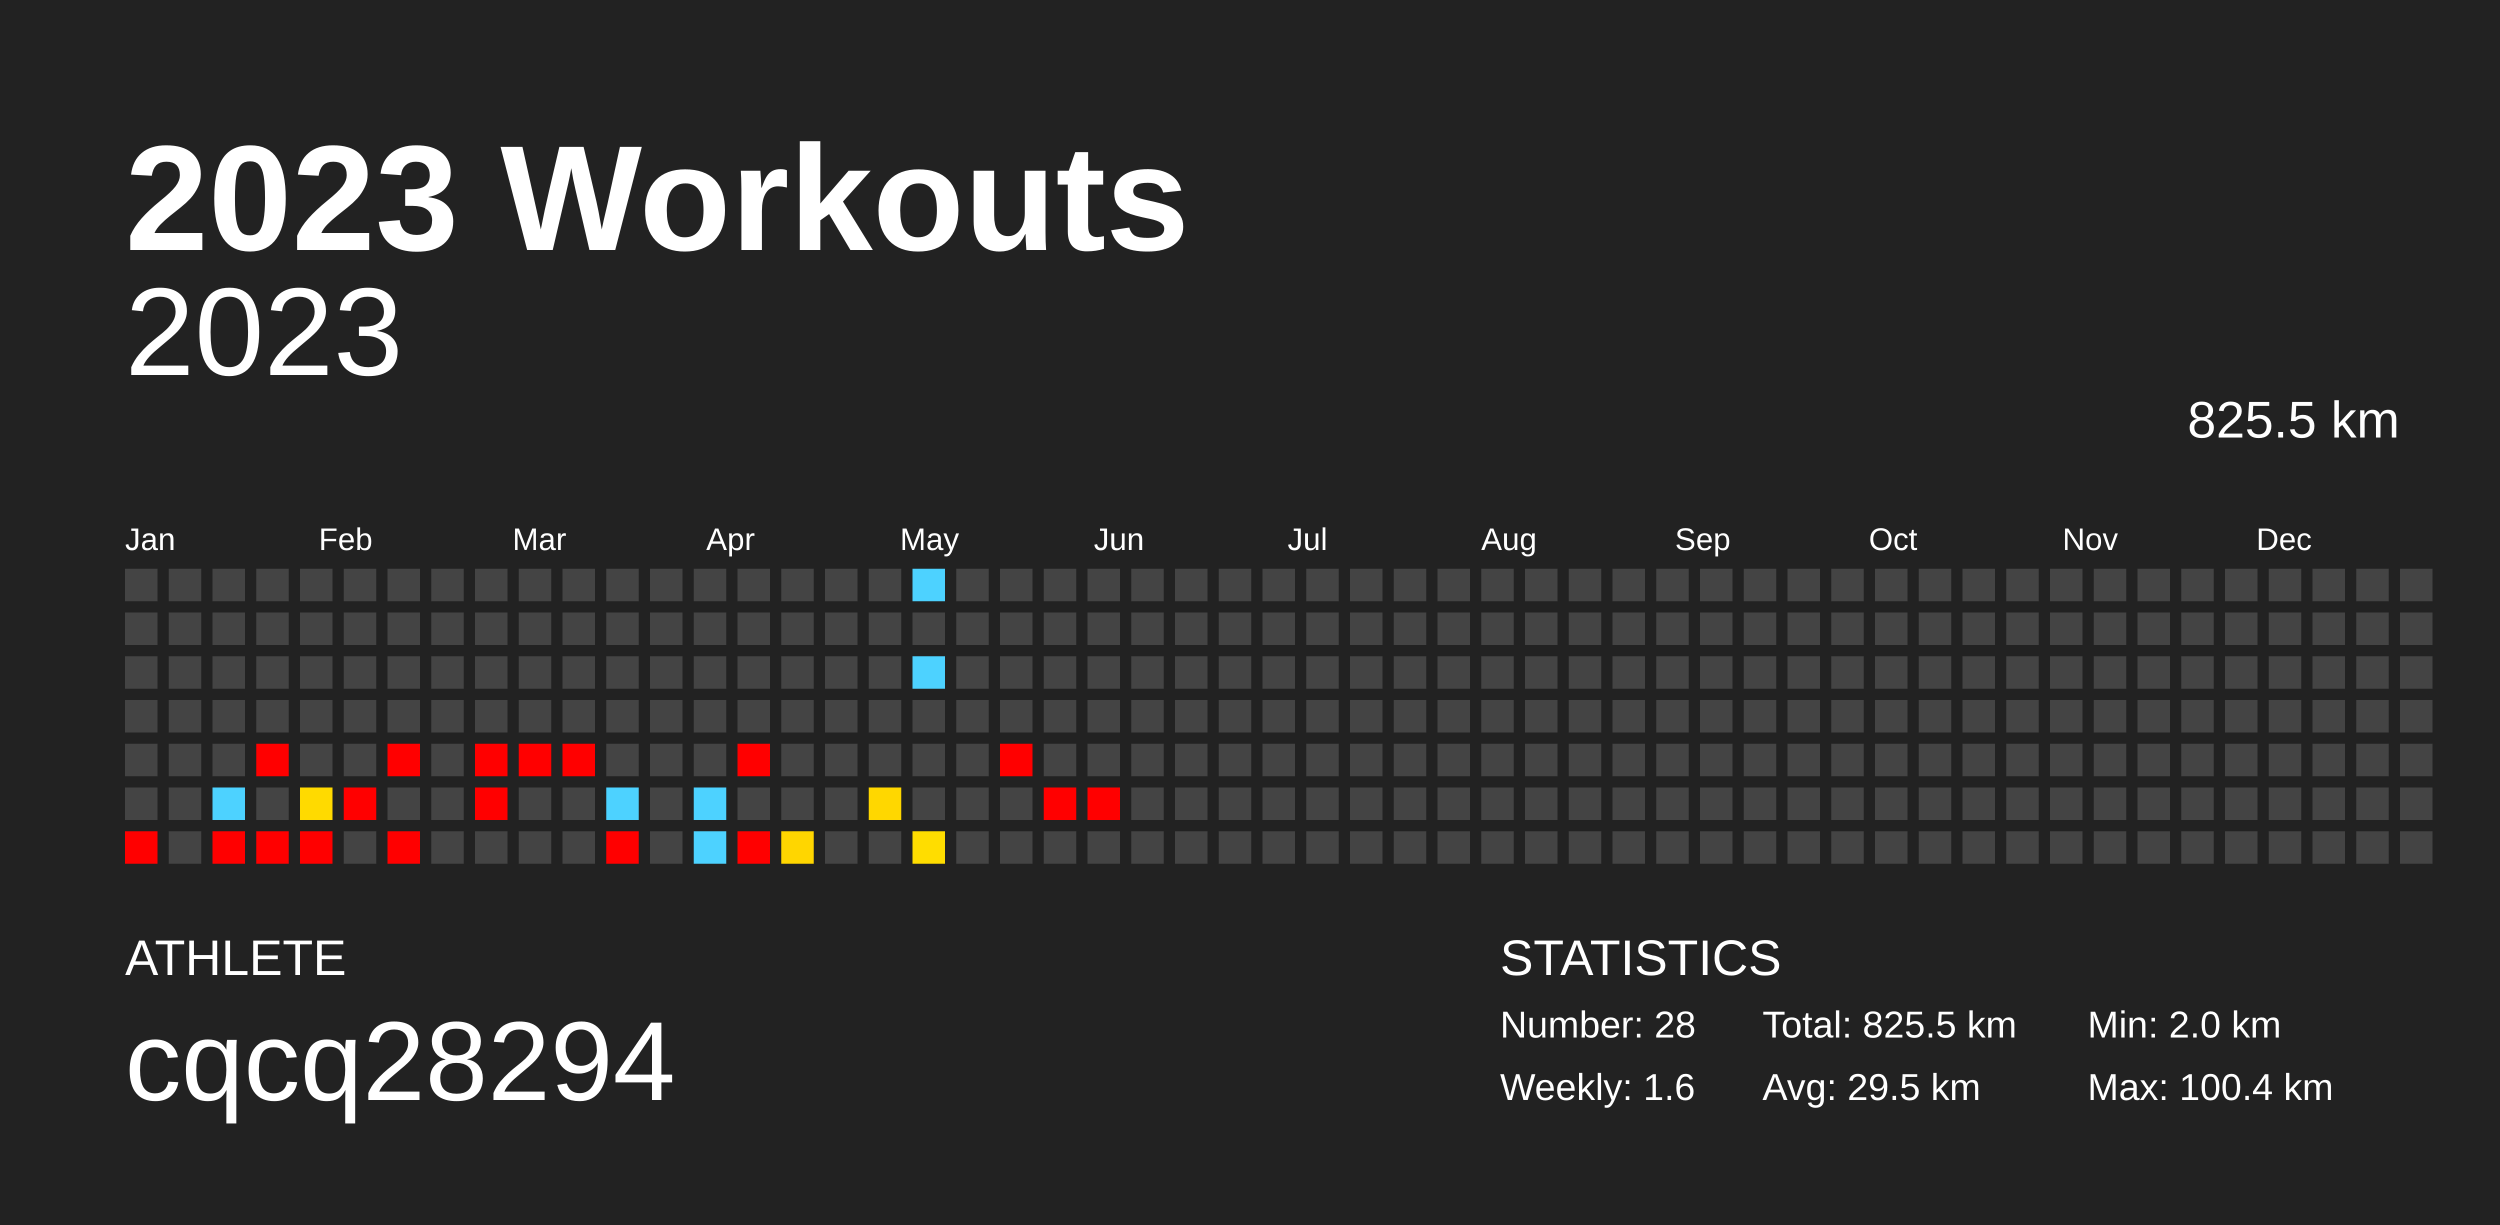
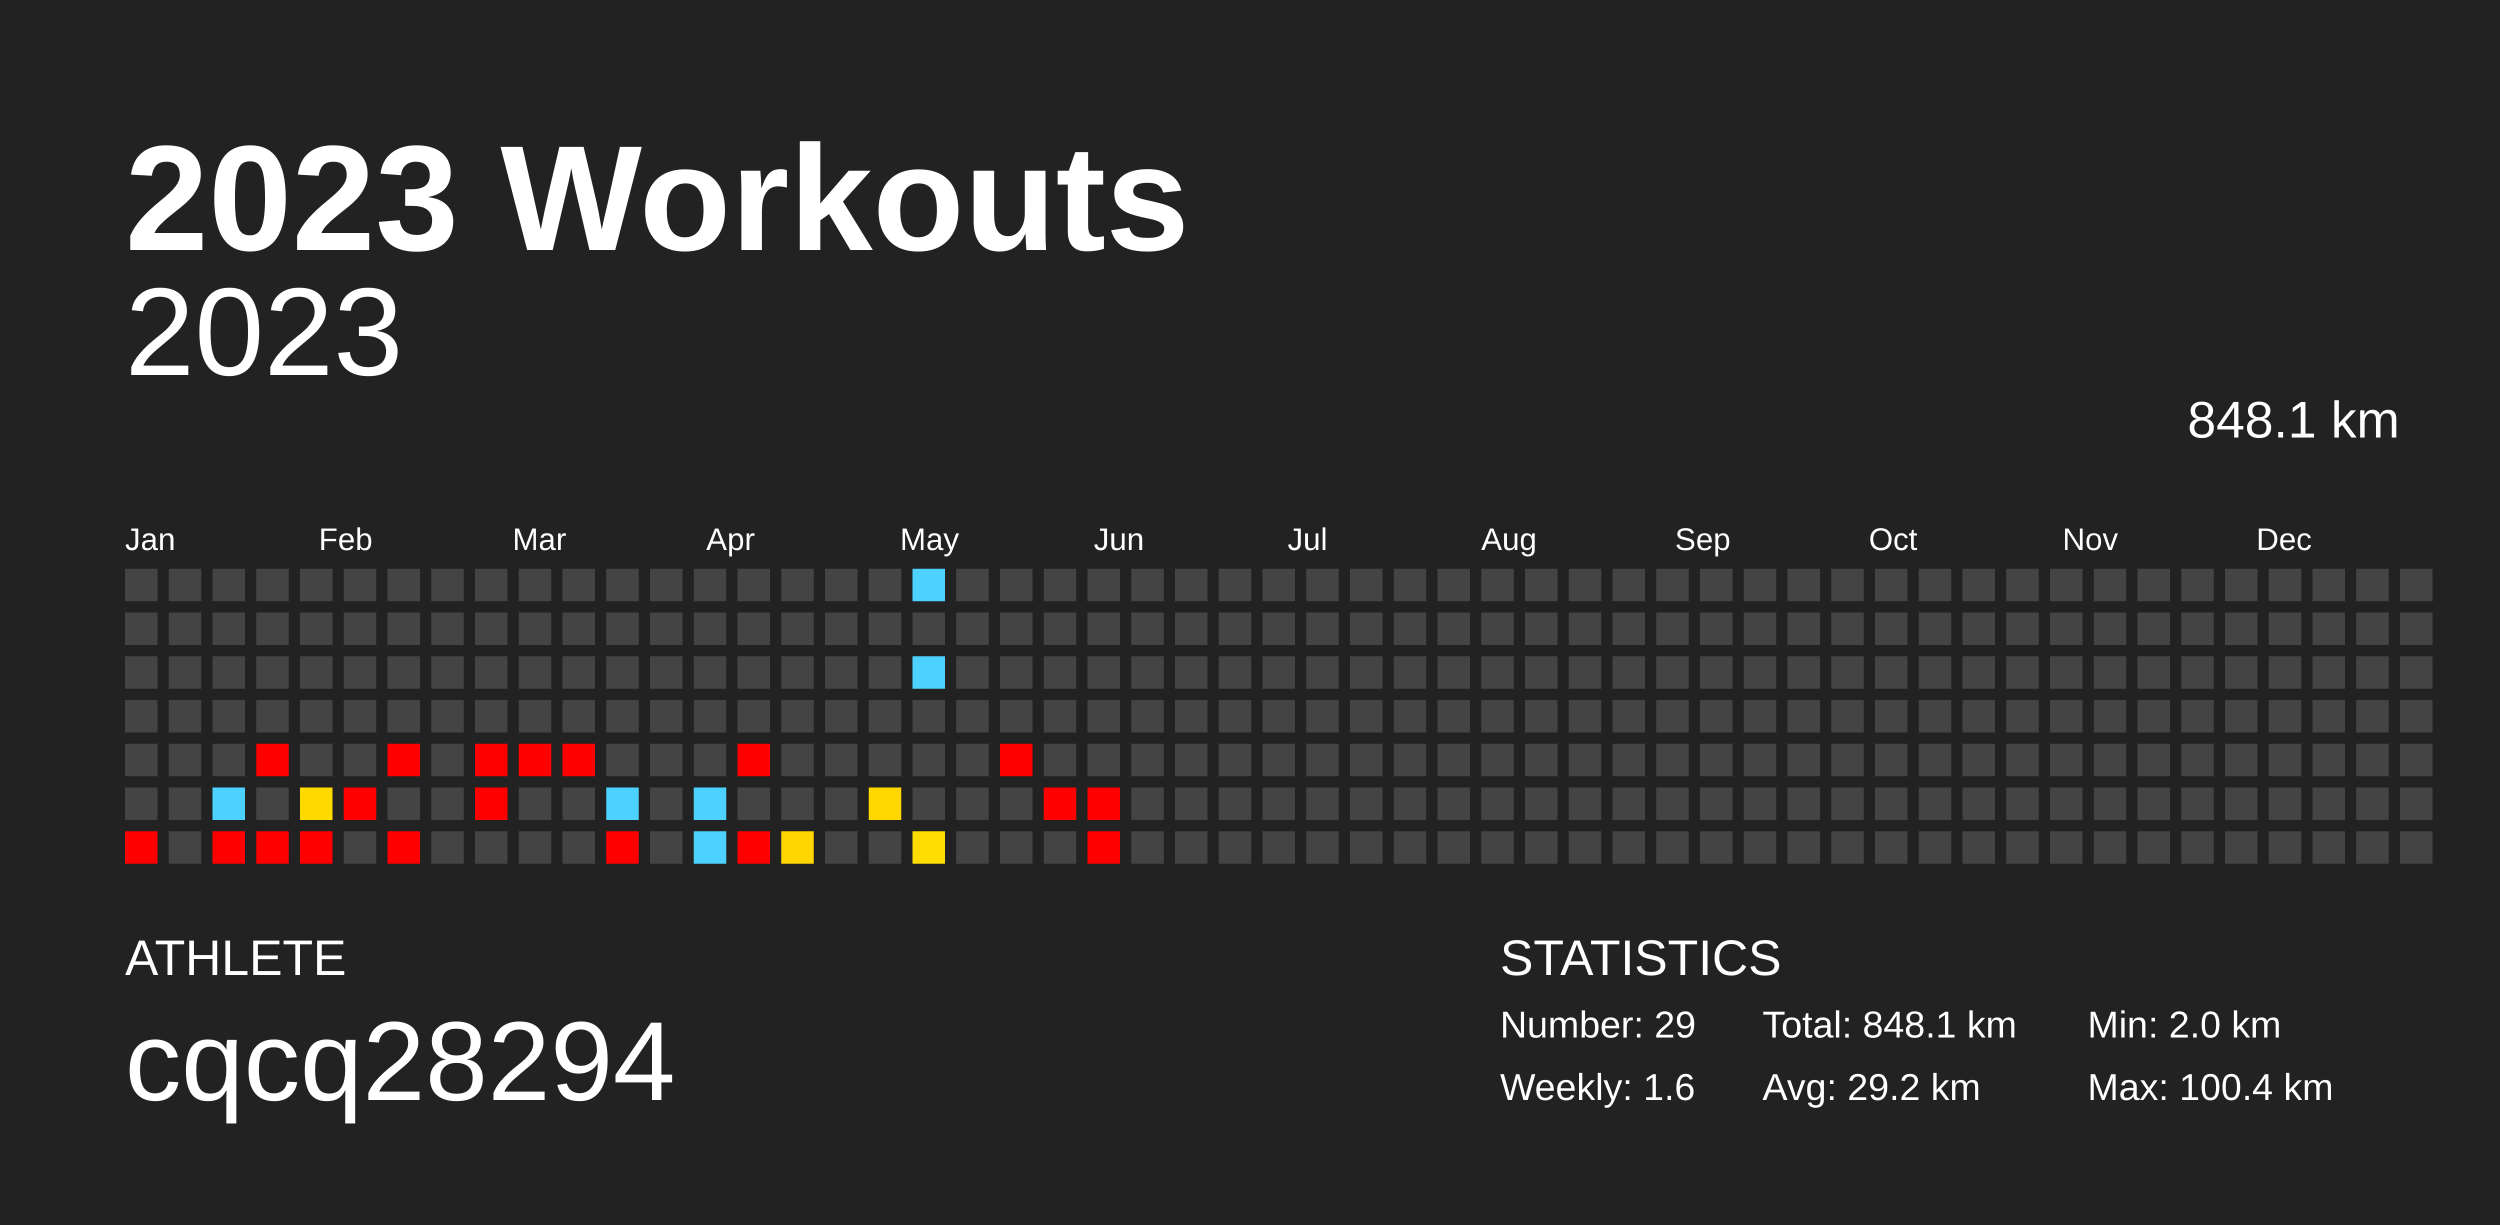
<svg xmlns="http://www.w3.org/2000/svg" baseProfile="full" height="98mm" version="1.1" viewBox="0,0,200,98" width="200mm">
  <defs />
  <rect fill="#222222" height="98" width="200" x="0" y="0" />
  <text fill="#FFFFFF" style="font-size:12px; font-family:Arial; font-weight:bold;" x="10" y="20">2023 Workouts</text>
  <text fill="#FFFFFF" style="font-size:4px; font-family:Arial" x="10" y="78">ATHLETE</text>
  <text fill="#FFFFFF" style="font-size:9px; font-family:Arial" x="10" y="88">cqcq28294</text>
  <text fill="#FFFFFF" style="font-size:4px; font-family:Arial" x="120" y="78">STATISTICS</text>
-   <text fill="#FFFFFF" style="font-size:3px; font-family:Arial" x="120" y="83">Number: 28</text>
+   <text fill="#FFFFFF" style="font-size:3px; font-family:Arial" x="120" y="83">Number: 29</text>
  <text fill="#FFFFFF" style="font-size:3px; font-family:Arial" x="120" y="88">Weekly: 1.6</text>
-   <text fill="#FFFFFF" style="font-size:3px; font-family:Arial" x="141" y="83">Total: 825.5 km</text>
-   <text fill="#FFFFFF" style="font-size:3px; font-family:Arial" x="141" y="88">Avg: 29.5 km</text>
+   <text fill="#FFFFFF" style="font-size:3px; font-family:Arial" x="141" y="83">Total: 848.1 km</text>
+   <text fill="#FFFFFF" style="font-size:3px; font-family:Arial" x="141" y="88">Avg: 29.2 km</text>
  <text fill="#FFFFFF" style="font-size:3px; font-family:Arial" x="167" y="83">Min: 2.0 km</text>
  <text fill="#FFFFFF" style="font-size:3px; font-family:Arial" x="167" y="88">Max: 100.4 km</text>
  <text alignment-baseline="hanging" fill="#FFFFFF" style="font-size:10.0px; font-family:Arial;" x="10" y="30">2023</text>
-   <text alignment-baseline="hanging" fill="#FFFFFF" style="font-size:4.125px; font-family:Arial;" x="175" y="35">825.5 km</text>
+   <text alignment-baseline="hanging" fill="#FFFFFF" style="font-size:4.125px; font-family:Arial;" x="175" y="35">848.1 km</text>
  <text fill="#FFFFFF" style="font-size:2.5px; font-family:Arial" x="10.0" y="44">Jan</text>
  <text fill="#FFFFFF" style="font-size:2.5px; font-family:Arial" x="25.5" y="44">Feb</text>
  <text fill="#FFFFFF" style="font-size:2.5px; font-family:Arial" x="41.0" y="44">Mar</text>
  <text fill="#FFFFFF" style="font-size:2.5px; font-family:Arial" x="56.5" y="44">Apr</text>
  <text fill="#FFFFFF" style="font-size:2.5px; font-family:Arial" x="72.0" y="44">May</text>
  <text fill="#FFFFFF" style="font-size:2.5px; font-family:Arial" x="87.5" y="44">Jun</text>
  <text fill="#FFFFFF" style="font-size:2.5px; font-family:Arial" x="103.0" y="44">Jul</text>
  <text fill="#FFFFFF" style="font-size:2.5px; font-family:Arial" x="118.5" y="44">Aug</text>
  <text fill="#FFFFFF" style="font-size:2.5px; font-family:Arial" x="134.0" y="44">Sep</text>
  <text fill="#FFFFFF" style="font-size:2.5px; font-family:Arial" x="149.5" y="44">Oct</text>
  <text fill="#FFFFFF" style="font-size:2.5px; font-family:Arial" x="165.0" y="44">Nov</text>
  <text fill="#FFFFFF" style="font-size:2.5px; font-family:Arial" x="180.5" y="44">Dec</text>
  <rect fill="#444444" height="2.6" width="2.6" x="10.0" y="45.5" />
  <rect fill="#444444" height="2.6" width="2.6" x="10.0" y="49.0" />
  <rect fill="#444444" height="2.6" width="2.6" x="10.0" y="52.5" />
  <rect fill="#444444" height="2.6" width="2.6" x="10.0" y="56.0" />
  <rect fill="#444444" height="2.6" width="2.6" x="10.0" y="59.5" />
  <rect fill="#444444" height="2.6" width="2.6" x="10.0" y="63.0" />
  <rect fill="red" height="2.6" width="2.6" x="10.0" y="66.5" />
  <rect fill="#444444" height="2.6" width="2.6" x="13.5" y="45.5" />
  <rect fill="#444444" height="2.6" width="2.6" x="13.5" y="49.0" />
  <rect fill="#444444" height="2.6" width="2.6" x="13.5" y="52.5" />
  <rect fill="#444444" height="2.6" width="2.6" x="13.5" y="56.0" />
  <rect fill="#444444" height="2.6" width="2.6" x="13.5" y="59.5" />
  <rect fill="#444444" height="2.6" width="2.6" x="13.5" y="63.0" />
  <rect fill="#444444" height="2.6" width="2.6" x="13.5" y="66.5" />
  <rect fill="#444444" height="2.6" width="2.6" x="17.0" y="45.5" />
  <rect fill="#444444" height="2.6" width="2.6" x="17.0" y="49.0" />
  <rect fill="#444444" height="2.6" width="2.6" x="17.0" y="52.5" />
  <rect fill="#444444" height="2.6" width="2.6" x="17.0" y="56.0" />
  <rect fill="#444444" height="2.6" width="2.6" x="17.0" y="59.5" />
  <rect fill="#4dd2ff" height="2.6" width="2.6" x="17.0" y="63.0" />
  <rect fill="red" height="2.6" width="2.6" x="17.0" y="66.5" />
  <rect fill="#444444" height="2.6" width="2.6" x="20.5" y="45.5" />
  <rect fill="#444444" height="2.6" width="2.6" x="20.5" y="49.0" />
  <rect fill="#444444" height="2.6" width="2.6" x="20.5" y="52.5" />
  <rect fill="#444444" height="2.6" width="2.6" x="20.5" y="56.0" />
  <rect fill="red" height="2.6" width="2.6" x="20.5" y="59.5" />
  <rect fill="#444444" height="2.6" width="2.6" x="20.5" y="63.0" />
  <rect fill="red" height="2.6" width="2.6" x="20.5" y="66.5" />
  <rect fill="#444444" height="2.6" width="2.6" x="24.0" y="45.5" />
  <rect fill="#444444" height="2.6" width="2.6" x="24.0" y="49.0" />
  <rect fill="#444444" height="2.6" width="2.6" x="24.0" y="52.5" />
  <rect fill="#444444" height="2.6" width="2.6" x="24.0" y="56.0" />
  <rect fill="#444444" height="2.6" width="2.6" x="24.0" y="59.5" />
  <rect fill="#ffda00" height="2.6" width="2.6" x="24.0" y="63.0" />
  <rect fill="red" height="2.6" width="2.6" x="24.0" y="66.5" />
  <rect fill="#444444" height="2.6" width="2.6" x="27.5" y="45.5" />
  <rect fill="#444444" height="2.6" width="2.6" x="27.5" y="49.0" />
  <rect fill="#444444" height="2.6" width="2.6" x="27.5" y="52.5" />
  <rect fill="#444444" height="2.6" width="2.6" x="27.5" y="56.0" />
  <rect fill="#444444" height="2.6" width="2.6" x="27.5" y="59.5" />
  <rect fill="red" height="2.6" width="2.6" x="27.5" y="63.0" />
  <rect fill="#444444" height="2.6" width="2.6" x="27.5" y="66.5" />
  <rect fill="#444444" height="2.6" width="2.6" x="31.0" y="45.5" />
  <rect fill="#444444" height="2.6" width="2.6" x="31.0" y="49.0" />
  <rect fill="#444444" height="2.6" width="2.6" x="31.0" y="52.5" />
  <rect fill="#444444" height="2.6" width="2.6" x="31.0" y="56.0" />
  <rect fill="red" height="2.6" width="2.6" x="31.0" y="59.5" />
  <rect fill="#444444" height="2.6" width="2.6" x="31.0" y="63.0" />
  <rect fill="red" height="2.6" width="2.6" x="31.0" y="66.5" />
  <rect fill="#444444" height="2.6" width="2.6" x="34.5" y="45.5" />
  <rect fill="#444444" height="2.6" width="2.6" x="34.5" y="49.0" />
  <rect fill="#444444" height="2.6" width="2.6" x="34.5" y="52.5" />
  <rect fill="#444444" height="2.6" width="2.6" x="34.5" y="56.0" />
  <rect fill="#444444" height="2.6" width="2.6" x="34.5" y="59.5" />
  <rect fill="#444444" height="2.6" width="2.6" x="34.5" y="63.0" />
  <rect fill="#444444" height="2.6" width="2.6" x="34.5" y="66.5" />
  <rect fill="#444444" height="2.6" width="2.6" x="38.0" y="45.5" />
  <rect fill="#444444" height="2.6" width="2.6" x="38.0" y="49.0" />
  <rect fill="#444444" height="2.6" width="2.6" x="38.0" y="52.5" />
  <rect fill="#444444" height="2.6" width="2.6" x="38.0" y="56.0" />
  <rect fill="red" height="2.6" width="2.6" x="38.0" y="59.5" />
  <rect fill="red" height="2.6" width="2.6" x="38.0" y="63.0" />
  <rect fill="#444444" height="2.6" width="2.6" x="38.0" y="66.5" />
  <rect fill="#444444" height="2.6" width="2.6" x="41.5" y="45.5" />
  <rect fill="#444444" height="2.6" width="2.6" x="41.5" y="49.0" />
  <rect fill="#444444" height="2.6" width="2.6" x="41.5" y="52.5" />
  <rect fill="#444444" height="2.6" width="2.6" x="41.5" y="56.0" />
  <rect fill="red" height="2.6" width="2.6" x="41.5" y="59.5" />
  <rect fill="#444444" height="2.6" width="2.6" x="41.5" y="63.0" />
  <rect fill="#444444" height="2.6" width="2.6" x="41.5" y="66.5" />
  <rect fill="#444444" height="2.6" width="2.6" x="45.0" y="45.5" />
  <rect fill="#444444" height="2.6" width="2.6" x="45.0" y="49.0" />
  <rect fill="#444444" height="2.6" width="2.6" x="45.0" y="52.5" />
  <rect fill="#444444" height="2.6" width="2.6" x="45.0" y="56.0" />
  <rect fill="red" height="2.6" width="2.6" x="45.0" y="59.5" />
  <rect fill="#444444" height="2.6" width="2.6" x="45.0" y="63.0" />
  <rect fill="#444444" height="2.6" width="2.6" x="45.0" y="66.5" />
  <rect fill="#444444" height="2.6" width="2.6" x="48.5" y="45.5" />
  <rect fill="#444444" height="2.6" width="2.6" x="48.5" y="49.0" />
  <rect fill="#444444" height="2.6" width="2.6" x="48.5" y="52.5" />
  <rect fill="#444444" height="2.6" width="2.6" x="48.5" y="56.0" />
  <rect fill="#444444" height="2.6" width="2.6" x="48.5" y="59.5" />
  <rect fill="#4dd2ff" height="2.6" width="2.6" x="48.5" y="63.0" />
  <rect fill="red" height="2.6" width="2.6" x="48.5" y="66.5" />
  <rect fill="#444444" height="2.6" width="2.6" x="52.0" y="45.5" />
  <rect fill="#444444" height="2.6" width="2.6" x="52.0" y="49.0" />
  <rect fill="#444444" height="2.6" width="2.6" x="52.0" y="52.5" />
  <rect fill="#444444" height="2.6" width="2.6" x="52.0" y="56.0" />
  <rect fill="#444444" height="2.6" width="2.6" x="52.0" y="59.5" />
  <rect fill="#444444" height="2.6" width="2.6" x="52.0" y="63.0" />
  <rect fill="#444444" height="2.6" width="2.6" x="52.0" y="66.5" />
  <rect fill="#444444" height="2.6" width="2.6" x="55.5" y="45.5" />
  <rect fill="#444444" height="2.6" width="2.6" x="55.5" y="49.0" />
  <rect fill="#444444" height="2.6" width="2.6" x="55.5" y="52.5" />
  <rect fill="#444444" height="2.6" width="2.6" x="55.5" y="56.0" />
  <rect fill="#444444" height="2.6" width="2.6" x="55.5" y="59.5" />
  <rect fill="#4dd2ff" height="2.6" width="2.6" x="55.5" y="63.0" />
  <rect fill="#4dd2ff" height="2.6" width="2.6" x="55.5" y="66.5" />
  <rect fill="#444444" height="2.6" width="2.6" x="59.0" y="45.5" />
  <rect fill="#444444" height="2.6" width="2.6" x="59.0" y="49.0" />
  <rect fill="#444444" height="2.6" width="2.6" x="59.0" y="52.5" />
  <rect fill="#444444" height="2.6" width="2.6" x="59.0" y="56.0" />
  <rect fill="red" height="2.6" width="2.6" x="59.0" y="59.5" />
  <rect fill="#444444" height="2.6" width="2.6" x="59.0" y="63.0" />
  <rect fill="red" height="2.6" width="2.6" x="59.0" y="66.5" />
  <rect fill="#444444" height="2.6" width="2.6" x="62.5" y="45.5" />
  <rect fill="#444444" height="2.6" width="2.6" x="62.5" y="49.0" />
  <rect fill="#444444" height="2.6" width="2.6" x="62.5" y="52.5" />
  <rect fill="#444444" height="2.6" width="2.6" x="62.5" y="56.0" />
  <rect fill="#444444" height="2.6" width="2.6" x="62.5" y="59.5" />
  <rect fill="#444444" height="2.6" width="2.6" x="62.5" y="63.0" />
  <rect fill="#ffd600" height="2.6" width="2.6" x="62.5" y="66.5" />
  <rect fill="#444444" height="2.6" width="2.6" x="66.0" y="45.5" />
  <rect fill="#444444" height="2.6" width="2.6" x="66.0" y="49.0" />
  <rect fill="#444444" height="2.6" width="2.6" x="66.0" y="52.5" />
  <rect fill="#444444" height="2.6" width="2.6" x="66.0" y="56.0" />
  <rect fill="#444444" height="2.6" width="2.6" x="66.0" y="59.5" />
  <rect fill="#444444" height="2.6" width="2.6" x="66.0" y="63.0" />
  <rect fill="#444444" height="2.6" width="2.6" x="66.0" y="66.5" />
  <rect fill="#444444" height="2.6" width="2.6" x="69.5" y="45.5" />
  <rect fill="#444444" height="2.6" width="2.6" x="69.5" y="49.0" />
  <rect fill="#444444" height="2.6" width="2.6" x="69.5" y="52.5" />
  <rect fill="#444444" height="2.6" width="2.6" x="69.5" y="56.0" />
  <rect fill="#444444" height="2.6" width="2.6" x="69.5" y="59.5" />
  <rect fill="#ffd700" height="2.6" width="2.6" x="69.5" y="63.0" />
  <rect fill="#444444" height="2.6" width="2.6" x="69.5" y="66.5" />
  <rect fill="#4dd2ff" height="2.6" width="2.6" x="73.0" y="45.5" />
  <rect fill="#444444" height="2.6" width="2.6" x="73.0" y="49.0" />
  <rect fill="#4dd2ff" height="2.6" width="2.6" x="73.0" y="52.5" />
  <rect fill="#444444" height="2.6" width="2.6" x="73.0" y="56.0" />
  <rect fill="#444444" height="2.6" width="2.6" x="73.0" y="59.5" />
  <rect fill="#444444" height="2.6" width="2.6" x="73.0" y="63.0" />
  <rect fill="#ffdd00" height="2.6" width="2.6" x="73.0" y="66.5" />
  <rect fill="#444444" height="2.6" width="2.6" x="76.5" y="45.5" />
  <rect fill="#444444" height="2.6" width="2.6" x="76.5" y="49.0" />
  <rect fill="#444444" height="2.6" width="2.6" x="76.5" y="52.5" />
  <rect fill="#444444" height="2.6" width="2.6" x="76.5" y="56.0" />
  <rect fill="#444444" height="2.6" width="2.6" x="76.5" y="59.5" />
  <rect fill="#444444" height="2.6" width="2.6" x="76.5" y="63.0" />
  <rect fill="#444444" height="2.6" width="2.6" x="76.5" y="66.5" />
  <rect fill="#444444" height="2.6" width="2.6" x="80.0" y="45.5" />
  <rect fill="#444444" height="2.6" width="2.6" x="80.0" y="49.0" />
  <rect fill="#444444" height="2.6" width="2.6" x="80.0" y="52.5" />
  <rect fill="#444444" height="2.6" width="2.6" x="80.0" y="56.0" />
  <rect fill="red" height="2.6" width="2.6" x="80.0" y="59.5" />
  <rect fill="#444444" height="2.6" width="2.6" x="80.0" y="63.0" />
  <rect fill="#444444" height="2.6" width="2.6" x="80.0" y="66.5" />
  <rect fill="#444444" height="2.6" width="2.6" x="83.5" y="45.5" />
  <rect fill="#444444" height="2.6" width="2.6" x="83.5" y="49.0" />
  <rect fill="#444444" height="2.6" width="2.6" x="83.5" y="52.5" />
  <rect fill="#444444" height="2.6" width="2.6" x="83.5" y="56.0" />
  <rect fill="#444444" height="2.6" width="2.6" x="83.5" y="59.5" />
  <rect fill="red" height="2.6" width="2.6" x="83.5" y="63.0" />
  <rect fill="#444444" height="2.6" width="2.6" x="83.5" y="66.5" />
  <rect fill="#444444" height="2.6" width="2.6" x="87.0" y="45.5" />
  <rect fill="#444444" height="2.6" width="2.6" x="87.0" y="49.0" />
  <rect fill="#444444" height="2.6" width="2.6" x="87.0" y="52.5" />
  <rect fill="#444444" height="2.6" width="2.6" x="87.0" y="56.0" />
  <rect fill="#444444" height="2.6" width="2.6" x="87.0" y="59.5" />
  <rect fill="red" height="2.6" width="2.6" x="87.0" y="63.0" />
-   <rect fill="#444444" height="2.6" width="2.6" x="87.0" y="66.5" />
+   <rect fill="red" height="2.6" width="2.6" x="87.0" y="66.5" />
  <rect fill="#444444" height="2.6" width="2.6" x="90.5" y="45.5" />
  <rect fill="#444444" height="2.6" width="2.6" x="90.5" y="49.0" />
  <rect fill="#444444" height="2.6" width="2.6" x="90.5" y="52.5" />
  <rect fill="#444444" height="2.6" width="2.6" x="90.5" y="56.0" />
  <rect fill="#444444" height="2.6" width="2.6" x="90.5" y="59.5" />
  <rect fill="#444444" height="2.6" width="2.6" x="90.5" y="63.0" />
  <rect fill="#444444" height="2.6" width="2.6" x="90.5" y="66.5" />
  <rect fill="#444444" height="2.6" width="2.6" x="94.0" y="45.5" />
  <rect fill="#444444" height="2.6" width="2.6" x="94.0" y="49.0" />
  <rect fill="#444444" height="2.6" width="2.6" x="94.0" y="52.5" />
  <rect fill="#444444" height="2.6" width="2.6" x="94.0" y="56.0" />
  <rect fill="#444444" height="2.6" width="2.6" x="94.0" y="59.5" />
  <rect fill="#444444" height="2.6" width="2.6" x="94.0" y="63.0" />
  <rect fill="#444444" height="2.6" width="2.6" x="94.0" y="66.5" />
  <rect fill="#444444" height="2.6" width="2.6" x="97.5" y="45.5" />
  <rect fill="#444444" height="2.6" width="2.6" x="97.5" y="49.0" />
  <rect fill="#444444" height="2.6" width="2.6" x="97.5" y="52.5" />
  <rect fill="#444444" height="2.6" width="2.6" x="97.5" y="56.0" />
  <rect fill="#444444" height="2.6" width="2.6" x="97.5" y="59.5" />
  <rect fill="#444444" height="2.6" width="2.6" x="97.5" y="63.0" />
  <rect fill="#444444" height="2.6" width="2.6" x="97.5" y="66.5" />
  <rect fill="#444444" height="2.6" width="2.6" x="101.0" y="45.5" />
  <rect fill="#444444" height="2.6" width="2.6" x="101.0" y="49.0" />
  <rect fill="#444444" height="2.6" width="2.6" x="101.0" y="52.5" />
  <rect fill="#444444" height="2.6" width="2.6" x="101.0" y="56.0" />
  <rect fill="#444444" height="2.6" width="2.6" x="101.0" y="59.5" />
  <rect fill="#444444" height="2.6" width="2.6" x="101.0" y="63.0" />
  <rect fill="#444444" height="2.6" width="2.6" x="101.0" y="66.5" />
  <rect fill="#444444" height="2.6" width="2.6" x="104.5" y="45.5" />
  <rect fill="#444444" height="2.6" width="2.6" x="104.5" y="49.0" />
  <rect fill="#444444" height="2.6" width="2.6" x="104.5" y="52.5" />
  <rect fill="#444444" height="2.6" width="2.6" x="104.5" y="56.0" />
  <rect fill="#444444" height="2.6" width="2.6" x="104.5" y="59.5" />
  <rect fill="#444444" height="2.6" width="2.6" x="104.5" y="63.0" />
  <rect fill="#444444" height="2.6" width="2.6" x="104.5" y="66.5" />
  <rect fill="#444444" height="2.6" width="2.6" x="108.0" y="45.5" />
  <rect fill="#444444" height="2.6" width="2.6" x="108.0" y="49.0" />
  <rect fill="#444444" height="2.6" width="2.6" x="108.0" y="52.5" />
  <rect fill="#444444" height="2.6" width="2.6" x="108.0" y="56.0" />
  <rect fill="#444444" height="2.6" width="2.6" x="108.0" y="59.5" />
  <rect fill="#444444" height="2.6" width="2.6" x="108.0" y="63.0" />
  <rect fill="#444444" height="2.6" width="2.6" x="108.0" y="66.5" />
  <rect fill="#444444" height="2.6" width="2.6" x="111.5" y="45.5" />
  <rect fill="#444444" height="2.6" width="2.6" x="111.5" y="49.0" />
  <rect fill="#444444" height="2.6" width="2.6" x="111.5" y="52.5" />
  <rect fill="#444444" height="2.6" width="2.6" x="111.5" y="56.0" />
  <rect fill="#444444" height="2.6" width="2.6" x="111.5" y="59.5" />
  <rect fill="#444444" height="2.6" width="2.6" x="111.5" y="63.0" />
  <rect fill="#444444" height="2.6" width="2.6" x="111.5" y="66.5" />
  <rect fill="#444444" height="2.6" width="2.6" x="115.0" y="45.5" />
  <rect fill="#444444" height="2.6" width="2.6" x="115.0" y="49.0" />
  <rect fill="#444444" height="2.6" width="2.6" x="115.0" y="52.5" />
  <rect fill="#444444" height="2.6" width="2.6" x="115.0" y="56.0" />
  <rect fill="#444444" height="2.6" width="2.6" x="115.0" y="59.5" />
  <rect fill="#444444" height="2.6" width="2.6" x="115.0" y="63.0" />
  <rect fill="#444444" height="2.6" width="2.6" x="115.0" y="66.5" />
  <rect fill="#444444" height="2.6" width="2.6" x="118.5" y="45.5" />
  <rect fill="#444444" height="2.6" width="2.6" x="118.5" y="49.0" />
  <rect fill="#444444" height="2.6" width="2.6" x="118.5" y="52.5" />
  <rect fill="#444444" height="2.6" width="2.6" x="118.5" y="56.0" />
  <rect fill="#444444" height="2.6" width="2.6" x="118.5" y="59.5" />
  <rect fill="#444444" height="2.6" width="2.6" x="118.5" y="63.0" />
  <rect fill="#444444" height="2.6" width="2.6" x="118.5" y="66.5" />
  <rect fill="#444444" height="2.6" width="2.6" x="122.0" y="45.5" />
  <rect fill="#444444" height="2.6" width="2.6" x="122.0" y="49.0" />
  <rect fill="#444444" height="2.6" width="2.6" x="122.0" y="52.5" />
  <rect fill="#444444" height="2.6" width="2.6" x="122.0" y="56.0" />
  <rect fill="#444444" height="2.6" width="2.6" x="122.0" y="59.5" />
  <rect fill="#444444" height="2.6" width="2.6" x="122.0" y="63.0" />
  <rect fill="#444444" height="2.6" width="2.6" x="122.0" y="66.5" />
  <rect fill="#444444" height="2.6" width="2.6" x="125.5" y="45.5" />
  <rect fill="#444444" height="2.6" width="2.6" x="125.5" y="49.0" />
  <rect fill="#444444" height="2.6" width="2.6" x="125.5" y="52.5" />
  <rect fill="#444444" height="2.6" width="2.6" x="125.5" y="56.0" />
  <rect fill="#444444" height="2.6" width="2.6" x="125.5" y="59.5" />
  <rect fill="#444444" height="2.6" width="2.6" x="125.5" y="63.0" />
  <rect fill="#444444" height="2.6" width="2.6" x="125.5" y="66.5" />
  <rect fill="#444444" height="2.6" width="2.6" x="129.0" y="45.5" />
  <rect fill="#444444" height="2.6" width="2.6" x="129.0" y="49.0" />
  <rect fill="#444444" height="2.6" width="2.6" x="129.0" y="52.5" />
  <rect fill="#444444" height="2.6" width="2.6" x="129.0" y="56.0" />
  <rect fill="#444444" height="2.6" width="2.6" x="129.0" y="59.5" />
  <rect fill="#444444" height="2.6" width="2.6" x="129.0" y="63.0" />
  <rect fill="#444444" height="2.6" width="2.6" x="129.0" y="66.5" />
  <rect fill="#444444" height="2.6" width="2.6" x="132.5" y="45.5" />
  <rect fill="#444444" height="2.6" width="2.6" x="132.5" y="49.0" />
  <rect fill="#444444" height="2.6" width="2.6" x="132.5" y="52.5" />
  <rect fill="#444444" height="2.6" width="2.6" x="132.5" y="56.0" />
  <rect fill="#444444" height="2.6" width="2.6" x="132.5" y="59.5" />
  <rect fill="#444444" height="2.6" width="2.6" x="132.5" y="63.0" />
  <rect fill="#444444" height="2.6" width="2.6" x="132.5" y="66.5" />
  <rect fill="#444444" height="2.6" width="2.6" x="136.0" y="45.5" />
  <rect fill="#444444" height="2.6" width="2.6" x="136.0" y="49.0" />
  <rect fill="#444444" height="2.6" width="2.6" x="136.0" y="52.5" />
  <rect fill="#444444" height="2.6" width="2.6" x="136.0" y="56.0" />
  <rect fill="#444444" height="2.6" width="2.6" x="136.0" y="59.5" />
  <rect fill="#444444" height="2.6" width="2.6" x="136.0" y="63.0" />
  <rect fill="#444444" height="2.6" width="2.6" x="136.0" y="66.5" />
  <rect fill="#444444" height="2.6" width="2.6" x="139.5" y="45.5" />
  <rect fill="#444444" height="2.6" width="2.6" x="139.5" y="49.0" />
  <rect fill="#444444" height="2.6" width="2.6" x="139.5" y="52.5" />
  <rect fill="#444444" height="2.6" width="2.6" x="139.5" y="56.0" />
  <rect fill="#444444" height="2.6" width="2.6" x="139.5" y="59.5" />
  <rect fill="#444444" height="2.6" width="2.6" x="139.5" y="63.0" />
  <rect fill="#444444" height="2.6" width="2.6" x="139.5" y="66.5" />
  <rect fill="#444444" height="2.6" width="2.6" x="143.0" y="45.5" />
  <rect fill="#444444" height="2.6" width="2.6" x="143.0" y="49.0" />
  <rect fill="#444444" height="2.6" width="2.6" x="143.0" y="52.5" />
  <rect fill="#444444" height="2.6" width="2.6" x="143.0" y="56.0" />
  <rect fill="#444444" height="2.6" width="2.6" x="143.0" y="59.5" />
  <rect fill="#444444" height="2.6" width="2.6" x="143.0" y="63.0" />
  <rect fill="#444444" height="2.6" width="2.6" x="143.0" y="66.5" />
  <rect fill="#444444" height="2.6" width="2.6" x="146.5" y="45.5" />
  <rect fill="#444444" height="2.6" width="2.6" x="146.5" y="49.0" />
  <rect fill="#444444" height="2.6" width="2.6" x="146.5" y="52.5" />
  <rect fill="#444444" height="2.6" width="2.6" x="146.5" y="56.0" />
  <rect fill="#444444" height="2.6" width="2.6" x="146.5" y="59.5" />
  <rect fill="#444444" height="2.6" width="2.6" x="146.5" y="63.0" />
  <rect fill="#444444" height="2.6" width="2.6" x="146.5" y="66.5" />
  <rect fill="#444444" height="2.6" width="2.6" x="150.0" y="45.5" />
  <rect fill="#444444" height="2.6" width="2.6" x="150.0" y="49.0" />
  <rect fill="#444444" height="2.6" width="2.6" x="150.0" y="52.5" />
  <rect fill="#444444" height="2.6" width="2.6" x="150.0" y="56.0" />
  <rect fill="#444444" height="2.6" width="2.6" x="150.0" y="59.5" />
  <rect fill="#444444" height="2.6" width="2.6" x="150.0" y="63.0" />
  <rect fill="#444444" height="2.6" width="2.6" x="150.0" y="66.5" />
  <rect fill="#444444" height="2.6" width="2.6" x="153.5" y="45.5" />
  <rect fill="#444444" height="2.6" width="2.6" x="153.5" y="49.0" />
  <rect fill="#444444" height="2.6" width="2.6" x="153.5" y="52.5" />
  <rect fill="#444444" height="2.6" width="2.6" x="153.5" y="56.0" />
  <rect fill="#444444" height="2.6" width="2.6" x="153.5" y="59.5" />
  <rect fill="#444444" height="2.6" width="2.6" x="153.5" y="63.0" />
  <rect fill="#444444" height="2.6" width="2.6" x="153.5" y="66.5" />
  <rect fill="#444444" height="2.6" width="2.6" x="157.0" y="45.5" />
  <rect fill="#444444" height="2.6" width="2.6" x="157.0" y="49.0" />
  <rect fill="#444444" height="2.6" width="2.6" x="157.0" y="52.5" />
  <rect fill="#444444" height="2.6" width="2.6" x="157.0" y="56.0" />
  <rect fill="#444444" height="2.6" width="2.6" x="157.0" y="59.5" />
  <rect fill="#444444" height="2.6" width="2.6" x="157.0" y="63.0" />
  <rect fill="#444444" height="2.6" width="2.6" x="157.0" y="66.5" />
  <rect fill="#444444" height="2.6" width="2.6" x="160.5" y="45.5" />
  <rect fill="#444444" height="2.6" width="2.6" x="160.5" y="49.0" />
  <rect fill="#444444" height="2.6" width="2.6" x="160.5" y="52.5" />
  <rect fill="#444444" height="2.6" width="2.6" x="160.5" y="56.0" />
  <rect fill="#444444" height="2.6" width="2.6" x="160.5" y="59.5" />
  <rect fill="#444444" height="2.6" width="2.6" x="160.5" y="63.0" />
  <rect fill="#444444" height="2.6" width="2.6" x="160.5" y="66.5" />
  <rect fill="#444444" height="2.6" width="2.6" x="164.0" y="45.5" />
  <rect fill="#444444" height="2.6" width="2.6" x="164.0" y="49.0" />
  <rect fill="#444444" height="2.6" width="2.6" x="164.0" y="52.5" />
  <rect fill="#444444" height="2.6" width="2.6" x="164.0" y="56.0" />
  <rect fill="#444444" height="2.6" width="2.6" x="164.0" y="59.5" />
  <rect fill="#444444" height="2.6" width="2.6" x="164.0" y="63.0" />
  <rect fill="#444444" height="2.6" width="2.6" x="164.0" y="66.5" />
  <rect fill="#444444" height="2.6" width="2.6" x="167.5" y="45.5" />
  <rect fill="#444444" height="2.6" width="2.6" x="167.5" y="49.0" />
  <rect fill="#444444" height="2.6" width="2.6" x="167.5" y="52.5" />
  <rect fill="#444444" height="2.6" width="2.6" x="167.5" y="56.0" />
  <rect fill="#444444" height="2.6" width="2.6" x="167.5" y="59.5" />
  <rect fill="#444444" height="2.6" width="2.6" x="167.5" y="63.0" />
  <rect fill="#444444" height="2.6" width="2.6" x="167.5" y="66.5" />
  <rect fill="#444444" height="2.6" width="2.6" x="171.0" y="45.5" />
  <rect fill="#444444" height="2.6" width="2.6" x="171.0" y="49.0" />
  <rect fill="#444444" height="2.6" width="2.6" x="171.0" y="52.5" />
  <rect fill="#444444" height="2.6" width="2.6" x="171.0" y="56.0" />
  <rect fill="#444444" height="2.6" width="2.6" x="171.0" y="59.5" />
  <rect fill="#444444" height="2.6" width="2.6" x="171.0" y="63.0" />
  <rect fill="#444444" height="2.6" width="2.6" x="171.0" y="66.5" />
  <rect fill="#444444" height="2.6" width="2.6" x="174.5" y="45.5" />
  <rect fill="#444444" height="2.6" width="2.6" x="174.5" y="49.0" />
  <rect fill="#444444" height="2.6" width="2.6" x="174.5" y="52.5" />
  <rect fill="#444444" height="2.6" width="2.6" x="174.5" y="56.0" />
  <rect fill="#444444" height="2.6" width="2.6" x="174.5" y="59.5" />
  <rect fill="#444444" height="2.6" width="2.6" x="174.5" y="63.0" />
  <rect fill="#444444" height="2.6" width="2.6" x="174.5" y="66.5" />
  <rect fill="#444444" height="2.6" width="2.6" x="178.0" y="45.5" />
  <rect fill="#444444" height="2.6" width="2.6" x="178.0" y="49.0" />
  <rect fill="#444444" height="2.6" width="2.6" x="178.0" y="52.5" />
  <rect fill="#444444" height="2.6" width="2.6" x="178.0" y="56.0" />
  <rect fill="#444444" height="2.6" width="2.6" x="178.0" y="59.5" />
  <rect fill="#444444" height="2.6" width="2.6" x="178.0" y="63.0" />
  <rect fill="#444444" height="2.6" width="2.6" x="178.0" y="66.5" />
  <rect fill="#444444" height="2.6" width="2.6" x="181.5" y="45.5" />
  <rect fill="#444444" height="2.6" width="2.6" x="181.5" y="49.0" />
  <rect fill="#444444" height="2.6" width="2.6" x="181.5" y="52.5" />
  <rect fill="#444444" height="2.6" width="2.6" x="181.5" y="56.0" />
  <rect fill="#444444" height="2.6" width="2.6" x="181.5" y="59.5" />
  <rect fill="#444444" height="2.6" width="2.6" x="181.5" y="63.0" />
  <rect fill="#444444" height="2.6" width="2.6" x="181.5" y="66.5" />
  <rect fill="#444444" height="2.6" width="2.6" x="185.0" y="45.5" />
  <rect fill="#444444" height="2.6" width="2.6" x="185.0" y="49.0" />
  <rect fill="#444444" height="2.6" width="2.6" x="185.0" y="52.5" />
  <rect fill="#444444" height="2.6" width="2.6" x="185.0" y="56.0" />
  <rect fill="#444444" height="2.6" width="2.6" x="185.0" y="59.5" />
  <rect fill="#444444" height="2.6" width="2.6" x="185.0" y="63.0" />
  <rect fill="#444444" height="2.6" width="2.6" x="185.0" y="66.5" />
  <rect fill="#444444" height="2.6" width="2.6" x="188.5" y="45.5" />
  <rect fill="#444444" height="2.6" width="2.6" x="188.5" y="49.0" />
  <rect fill="#444444" height="2.6" width="2.6" x="188.5" y="52.5" />
  <rect fill="#444444" height="2.6" width="2.6" x="188.5" y="56.0" />
  <rect fill="#444444" height="2.6" width="2.6" x="188.5" y="59.5" />
  <rect fill="#444444" height="2.6" width="2.6" x="188.5" y="63.0" />
  <rect fill="#444444" height="2.6" width="2.6" x="188.5" y="66.5" />
  <rect fill="#444444" height="2.6" width="2.6" x="192.0" y="45.5" />
  <rect fill="#444444" height="2.6" width="2.6" x="192.0" y="49.0" />
  <rect fill="#444444" height="2.6" width="2.6" x="192.0" y="52.5" />
  <rect fill="#444444" height="2.6" width="2.6" x="192.0" y="56.0" />
  <rect fill="#444444" height="2.6" width="2.6" x="192.0" y="59.5" />
  <rect fill="#444444" height="2.6" width="2.6" x="192.0" y="63.0" />
  <rect fill="#444444" height="2.6" width="2.6" x="192.0" y="66.5" />
</svg>
